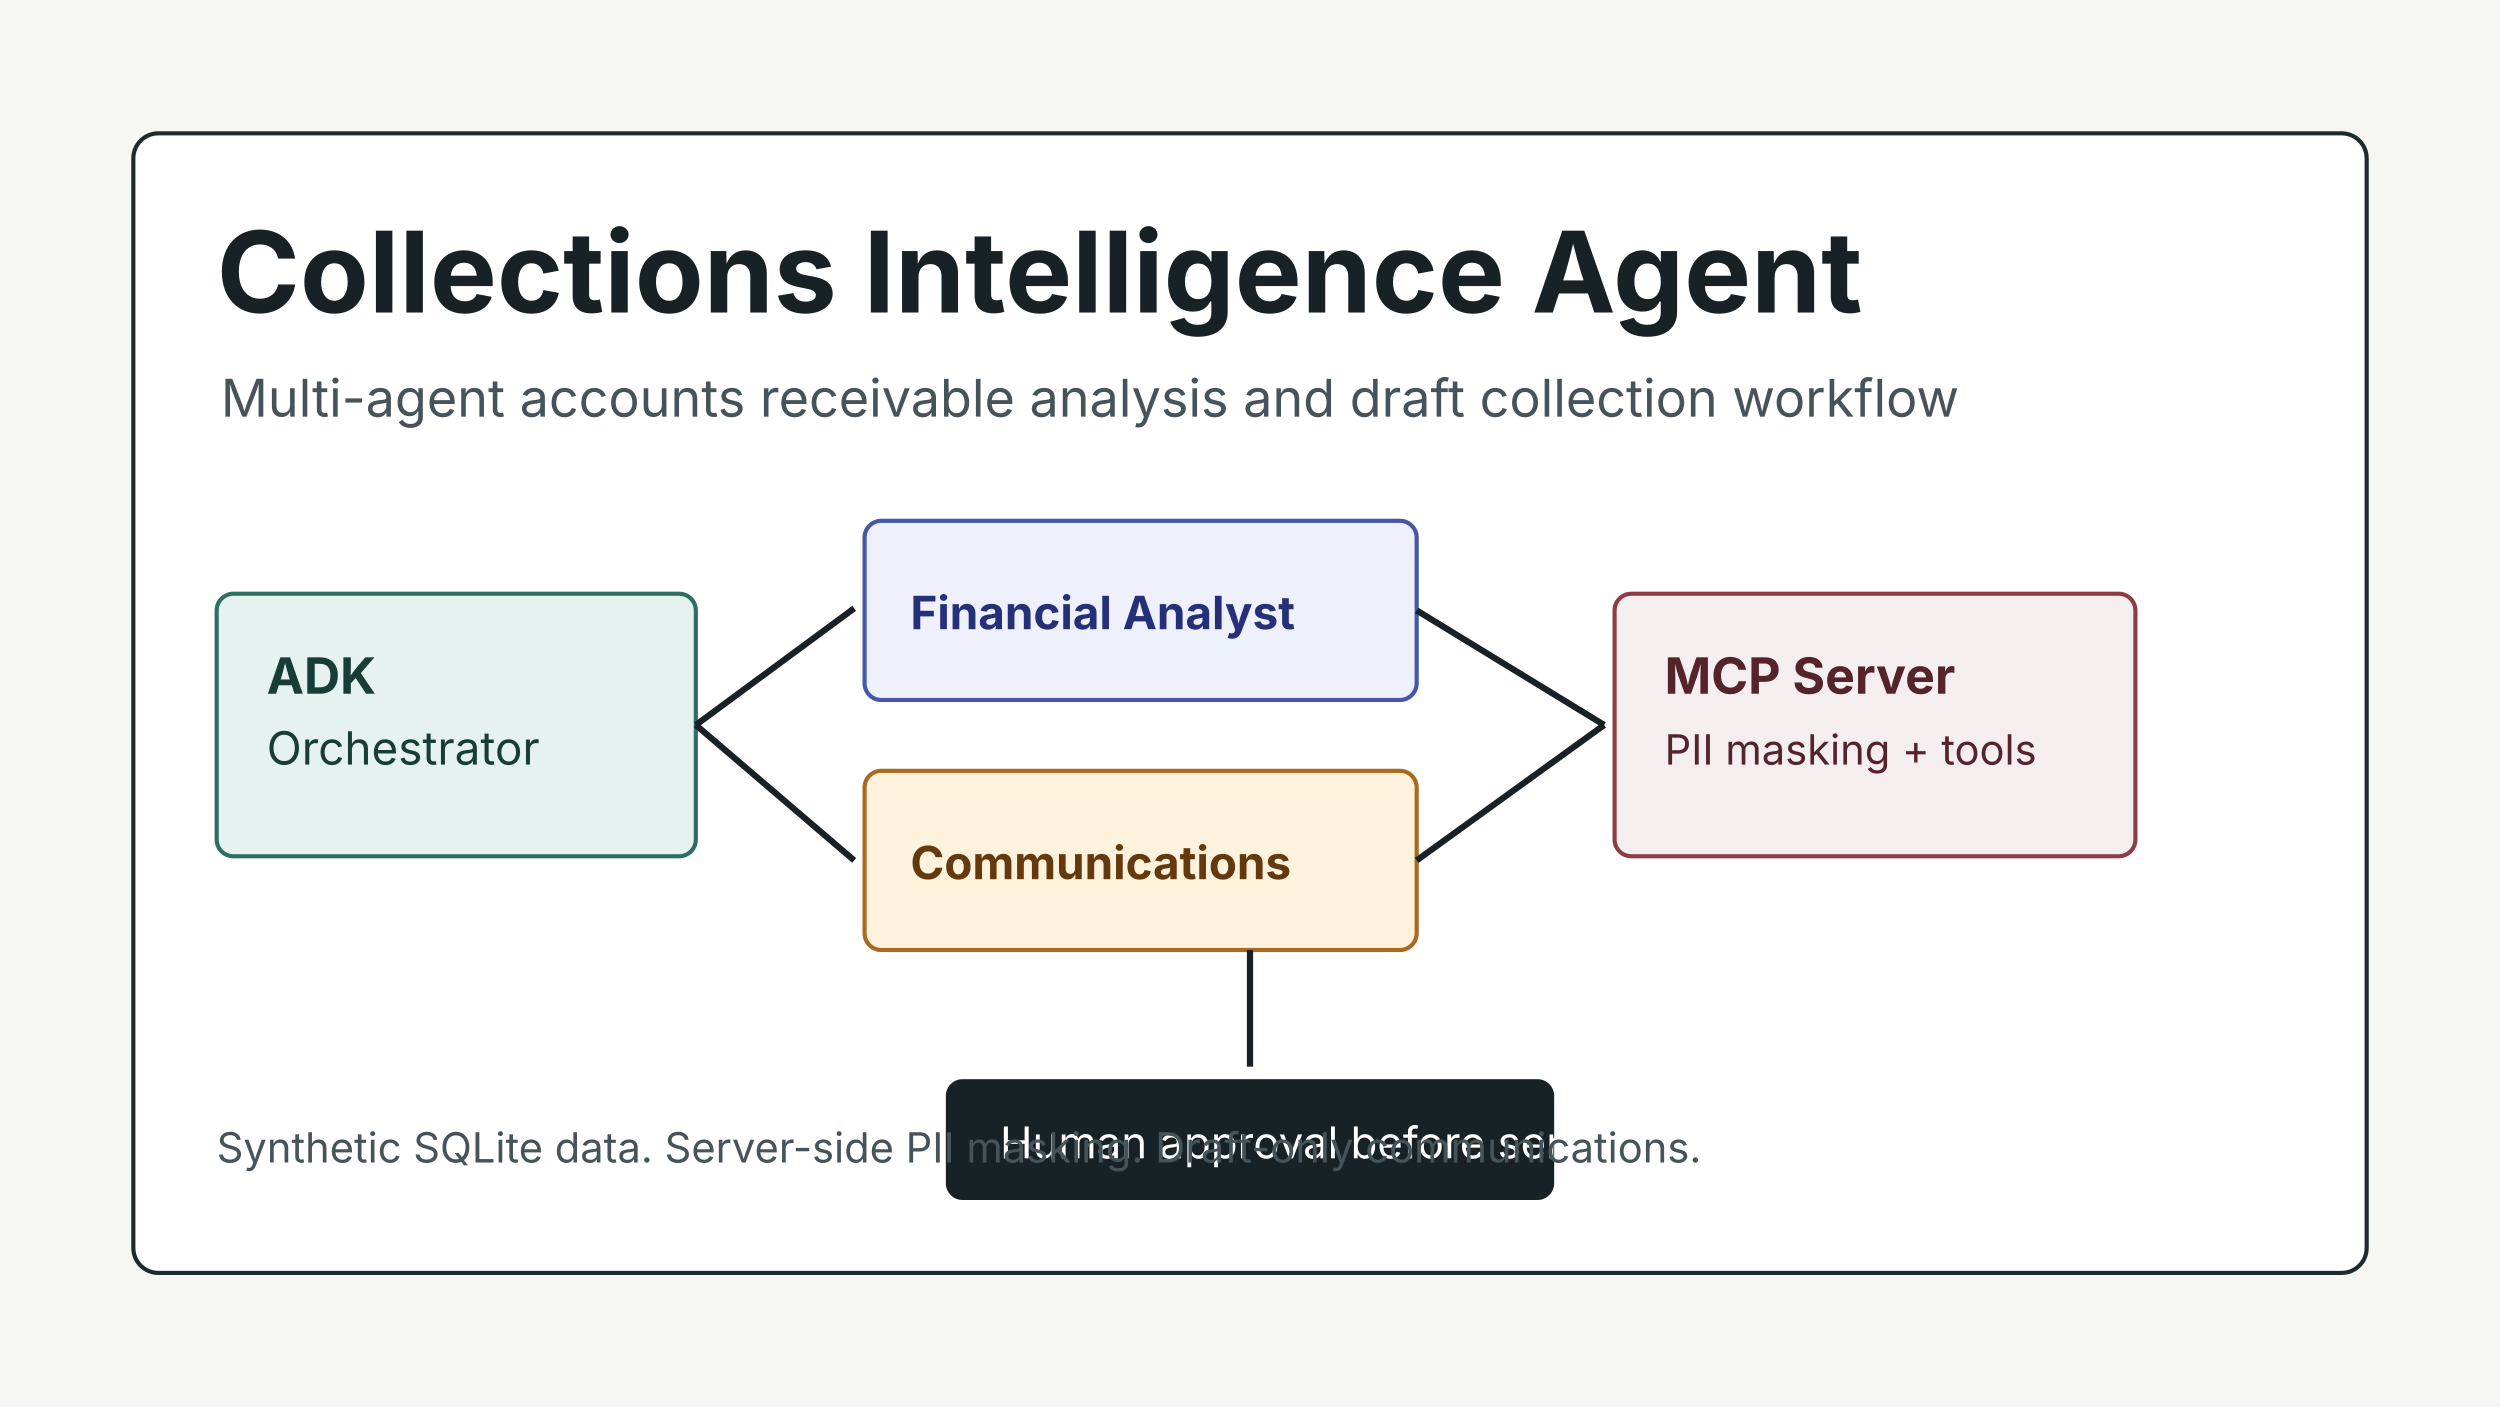
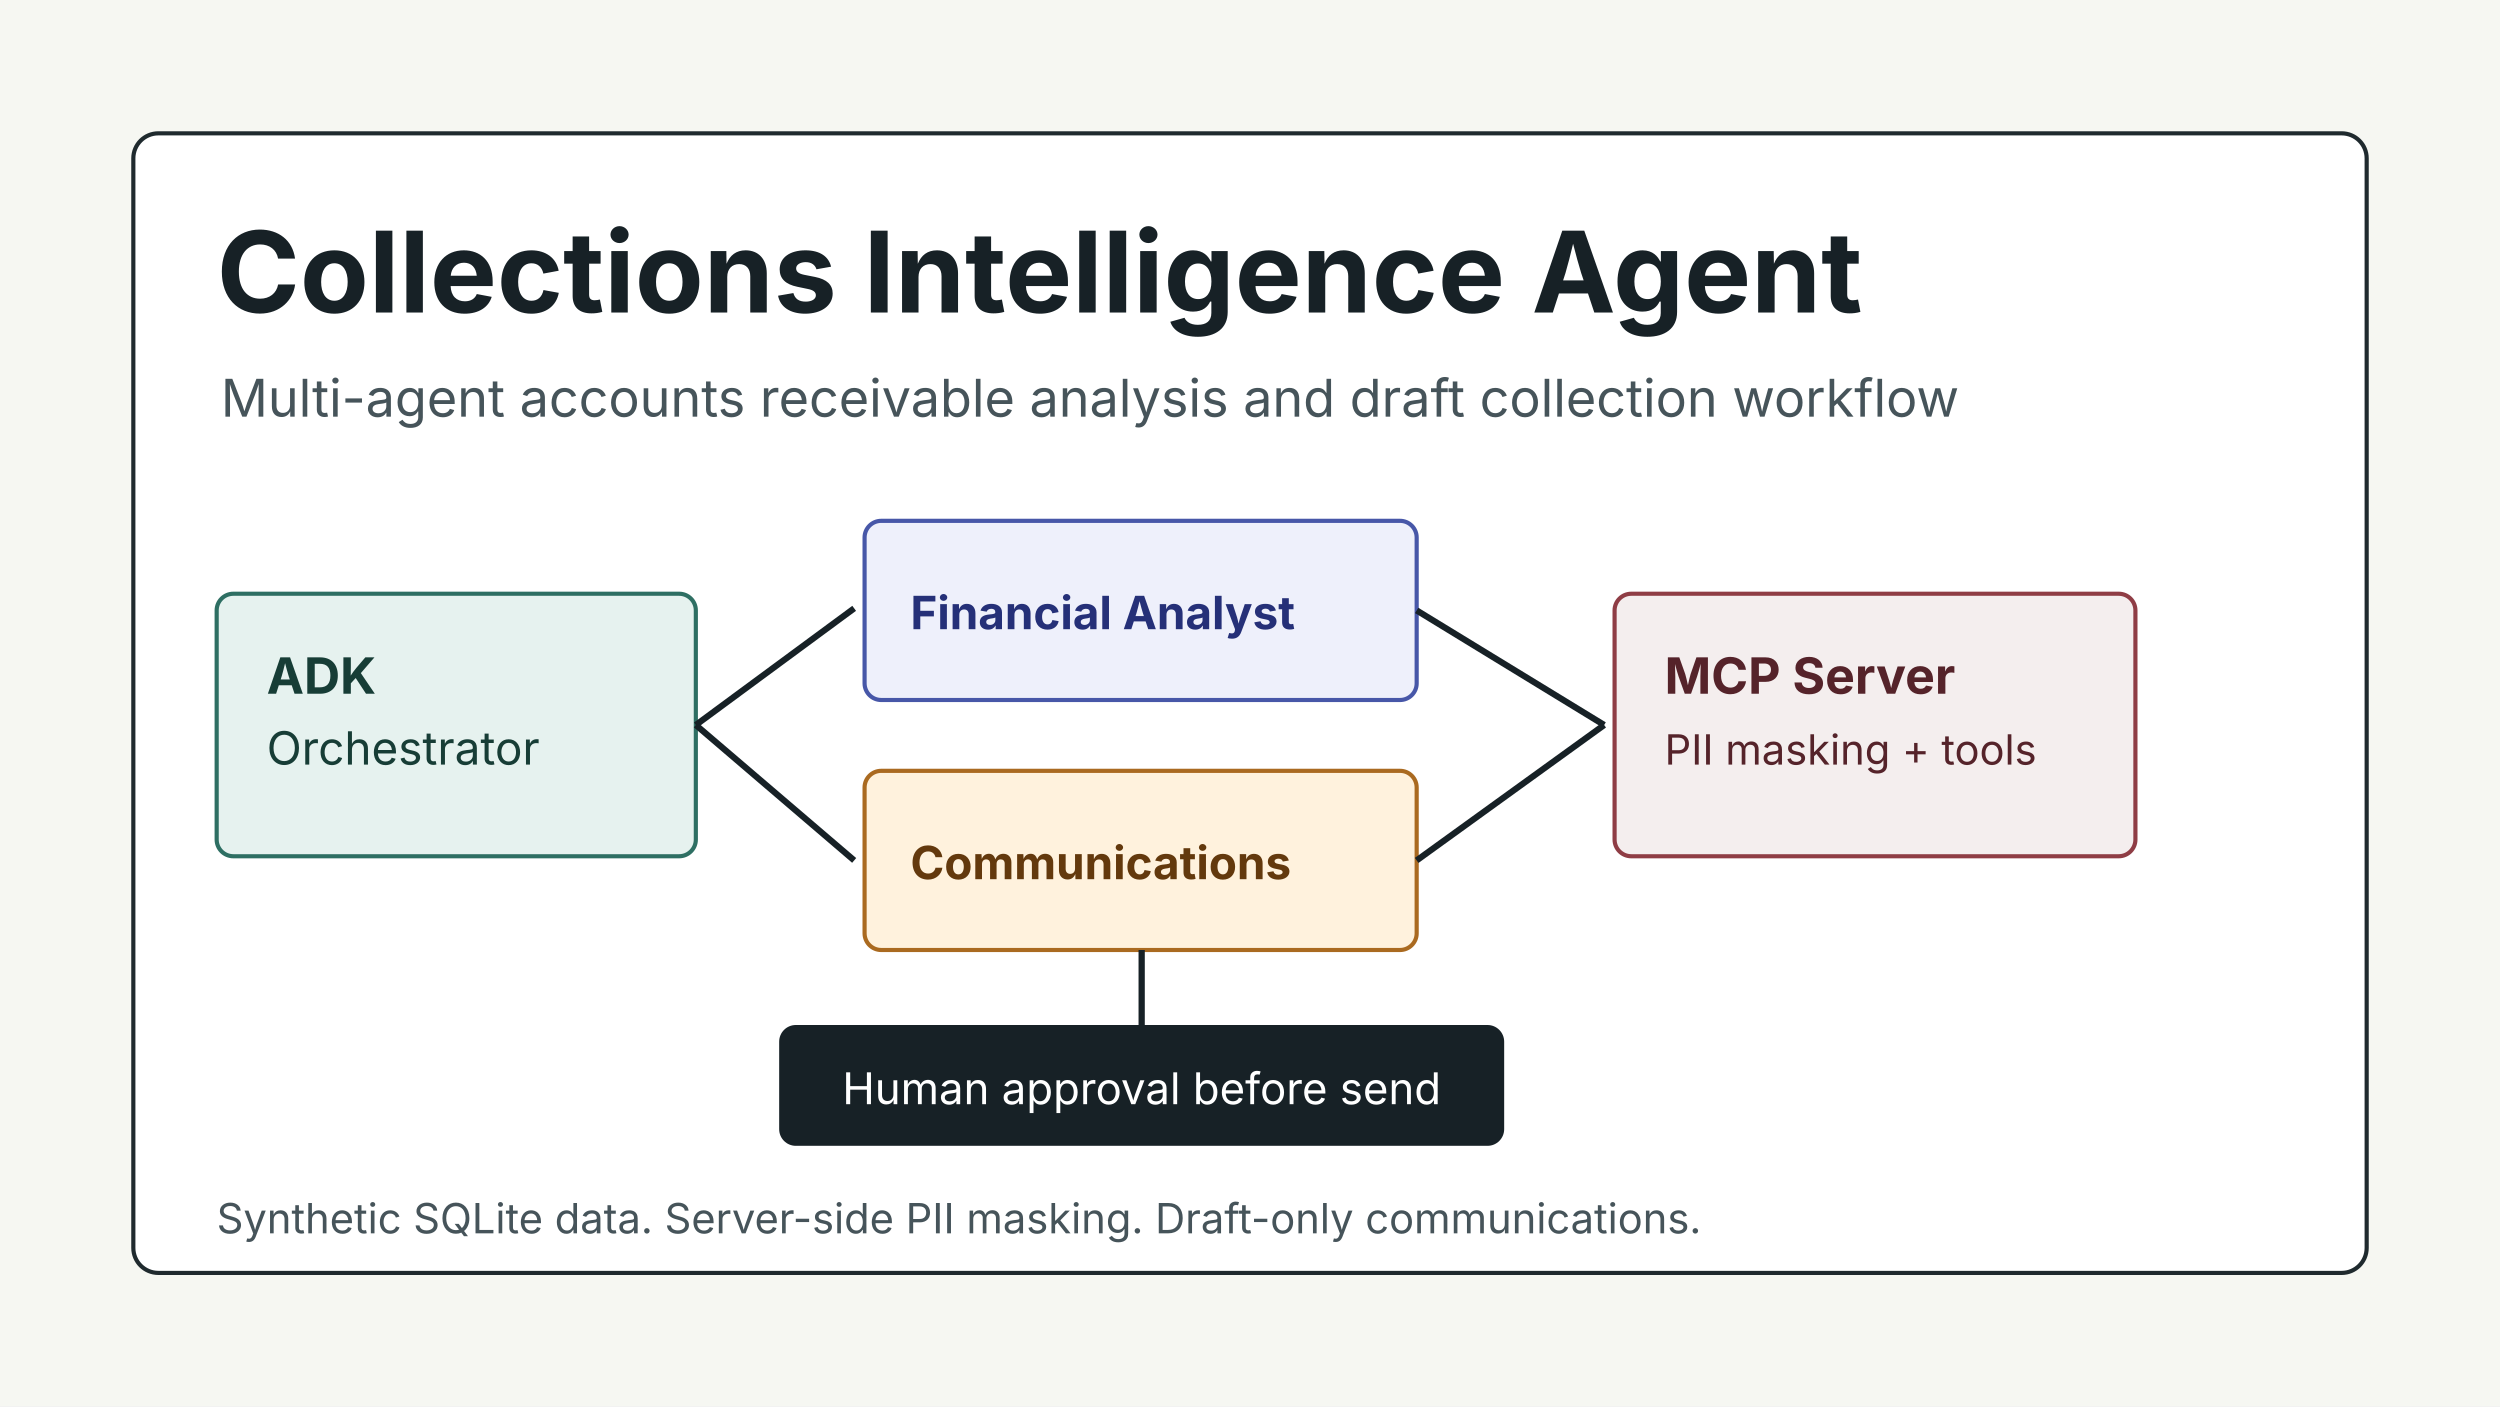
<svg xmlns="http://www.w3.org/2000/svg" width="1200" height="675" viewBox="0 0 1200 675" role="img" aria-labelledby="title desc">
  <rect width="1200" height="675" fill="#f6f7f2" />
  <rect x="64" y="64" width="1072" height="547" rx="12" fill="#ffffff" stroke="#1f2a2e" stroke-width="2" />
  <text x="104" y="150" font-family="Inter, Arial, sans-serif" font-size="54" font-weight="700" fill="#172126">Collections Intelligence Agent</text>
  <text x="106" y="200" font-family="Inter, Arial, sans-serif" font-size="25" fill="#46545a">Multi-agent accounts receivable analysis and draft collection workflow</text>
  <g transform="translate(104 285)">
    <rect width="230" height="126" rx="8" fill="#e6f2ef" stroke="#2e6f63" stroke-width="2" />
    <text x="24" y="48" font-family="Inter, Arial, sans-serif" font-size="24" font-weight="700" fill="#173d36">ADK</text>
    <text x="24" y="82" font-family="Inter, Arial, sans-serif" font-size="22" fill="#173d36">Orchestrator</text>
  </g>
  <g transform="translate(415 250)">
    <rect width="265" height="86" rx="8" fill="#eef0fb" stroke="#4757a8" stroke-width="2" />
    <text x="22" y="52" font-family="Inter, Arial, sans-serif" font-size="22" font-weight="700" fill="#253078">Financial Analyst</text>
  </g>
  <g transform="translate(415 370)">
    <rect width="265" height="86" rx="8" fill="#fff2dd" stroke="#aa6a20" stroke-width="2" />
    <text x="22" y="52" font-family="Inter, Arial, sans-serif" font-size="22" font-weight="700" fill="#63390d">Communications</text>
  </g>
  <g transform="translate(775 285)">
    <rect width="250" height="126" rx="8" fill="#f4eeee" stroke="#8f3d45" stroke-width="2" />
    <text x="24" y="48" font-family="Inter, Arial, sans-serif" font-size="24" font-weight="700" fill="#55232a">MCP Server</text>
    <text x="24" y="82" font-family="Inter, Arial, sans-serif" font-size="20" fill="#55232a">PII masking + tools</text>
  </g>
-   <g transform="translate(454 518)">
-     <rect width="292" height="58" rx="8" fill="#172126" />
-     <text x="26" y="38" font-family="Inter, Arial, sans-serif" font-size="21" fill="#ffffff">Human approval before send</text>
+   <g transform="translate(374 492)">
+     <rect width="348" height="58" rx="8" fill="#172126" />
+     <text x="174" y="38" text-anchor="middle" font-family="Inter, Arial, sans-serif" font-size="21" fill="#ffffff">Human approval before send</text>
  </g>
  <path d="M334 348 L410 292" stroke="#172126" stroke-width="3" fill="none" />
  <path d="M334 348 L410 413" stroke="#172126" stroke-width="3" fill="none" />
  <path d="M680 293 L770 348" stroke="#172126" stroke-width="3" fill="none" />
  <path d="M680 413 L770 348" stroke="#172126" stroke-width="3" fill="none" />
-   <path d="M600 456 L600 512" stroke="#172126" stroke-width="3" fill="none" />
-   <text x="104" y="558" font-family="Inter, Arial, sans-serif" font-size="20" fill="#46545a">Synthetic SQLite data. Server-side PII masking. Draft-only communications.</text>
+   <path d="M548 456 L548 492" stroke="#172126" stroke-width="3" fill="none" />
+   <text x="104" y="592" font-family="Inter, Arial, sans-serif" font-size="20" fill="#46545a">Synthetic SQLite data. Server-side PII masking. Draft-only communications.</text>
</svg>
